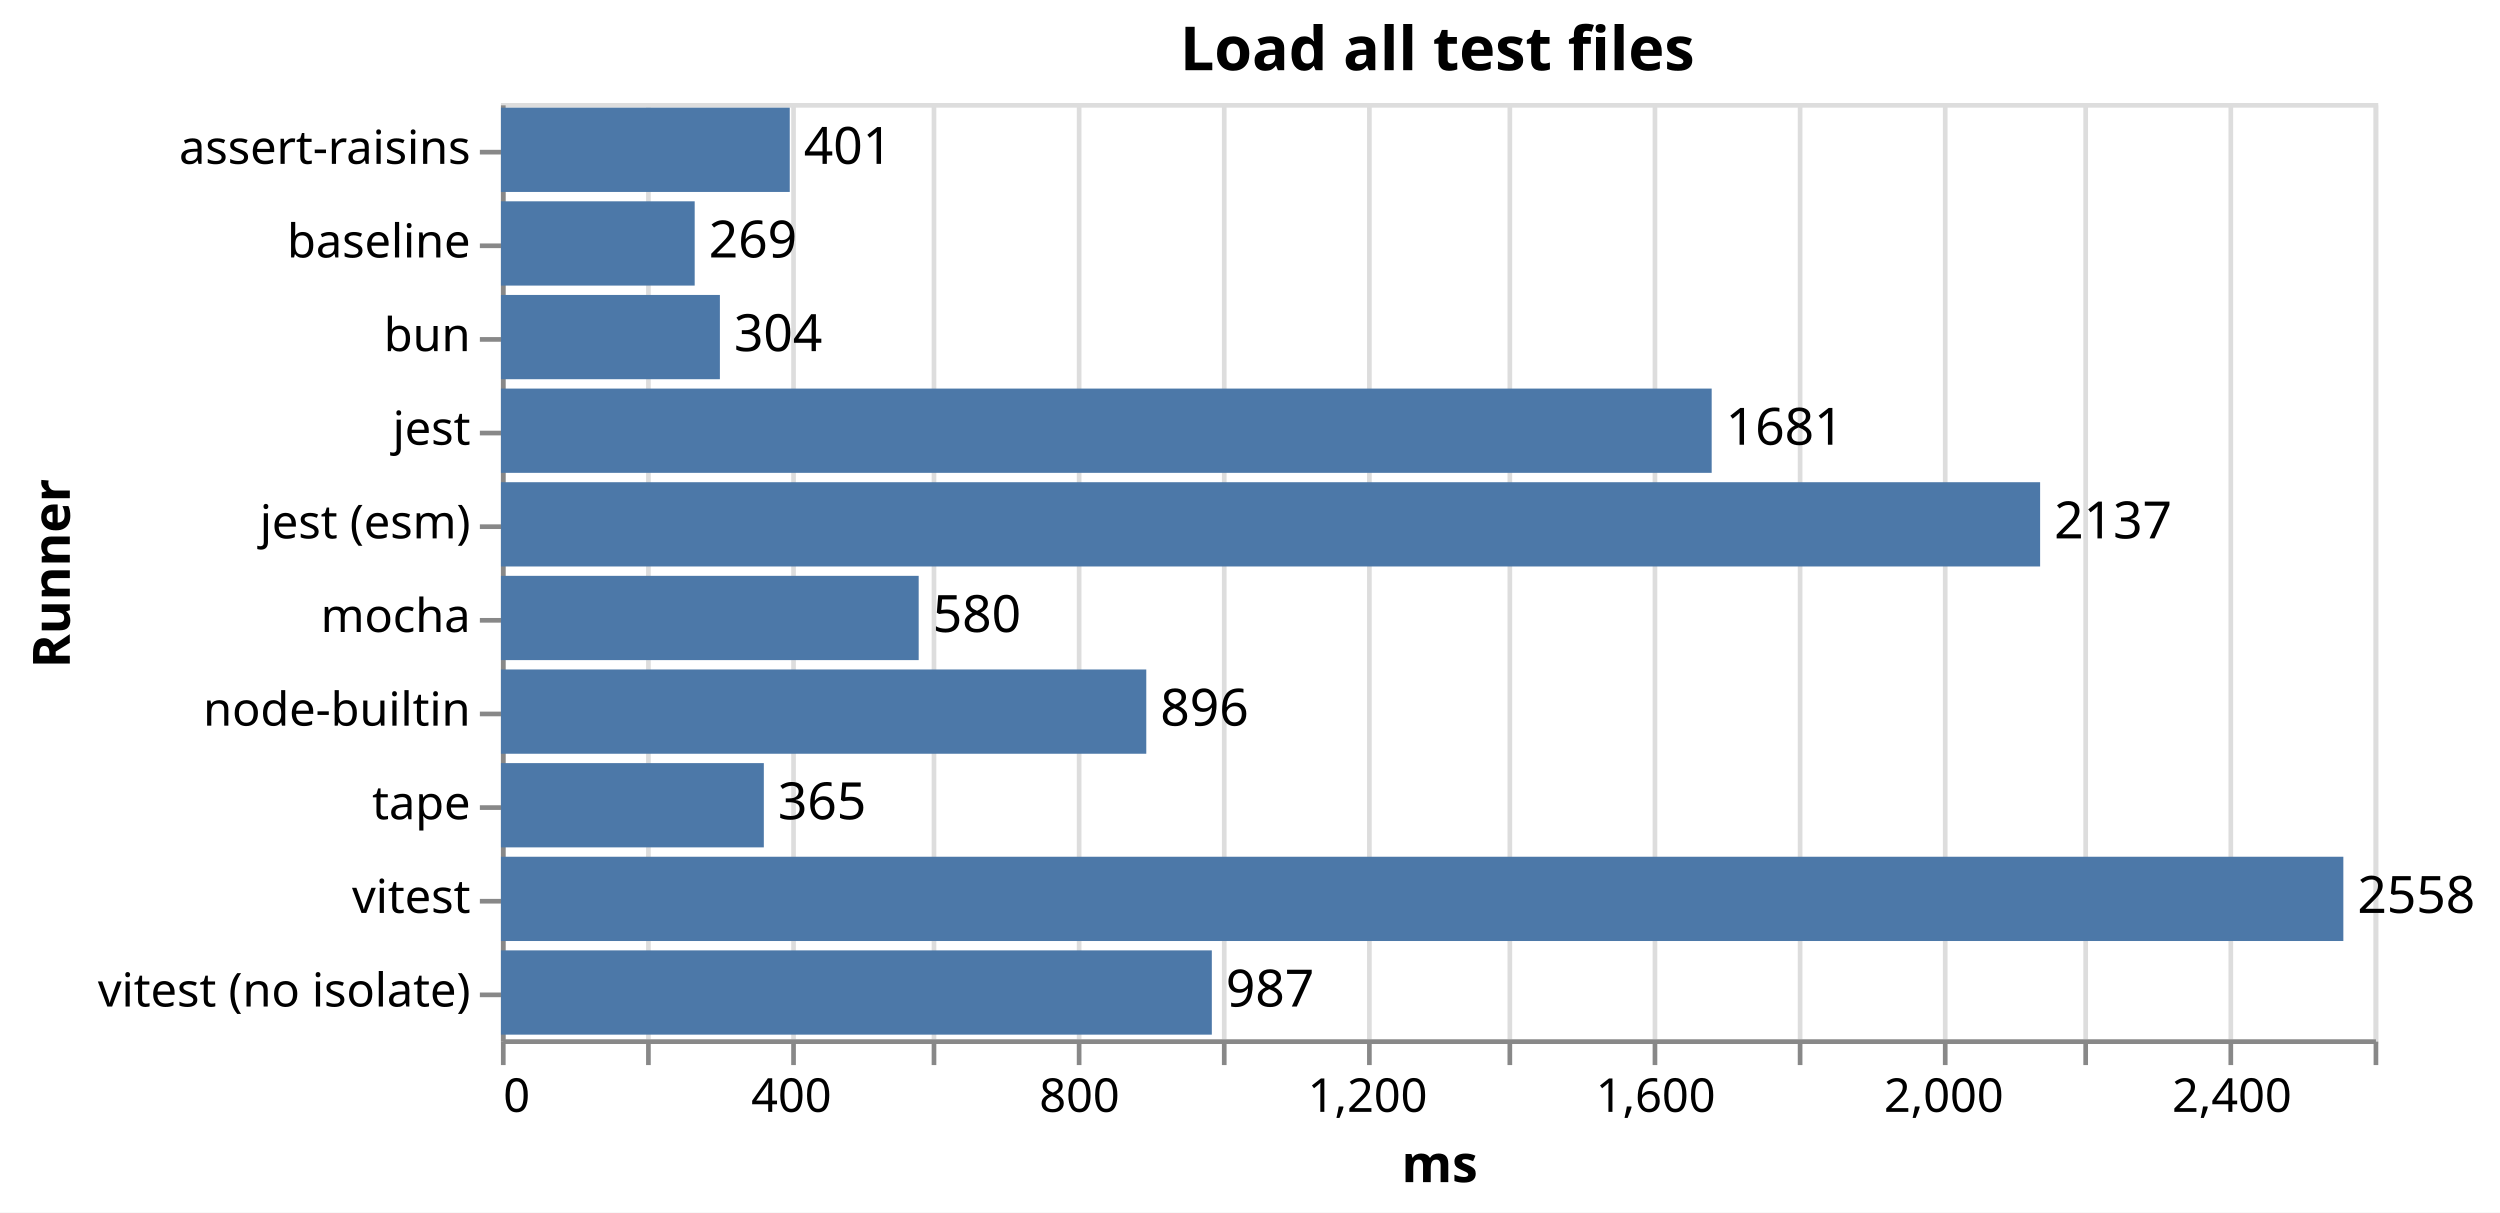
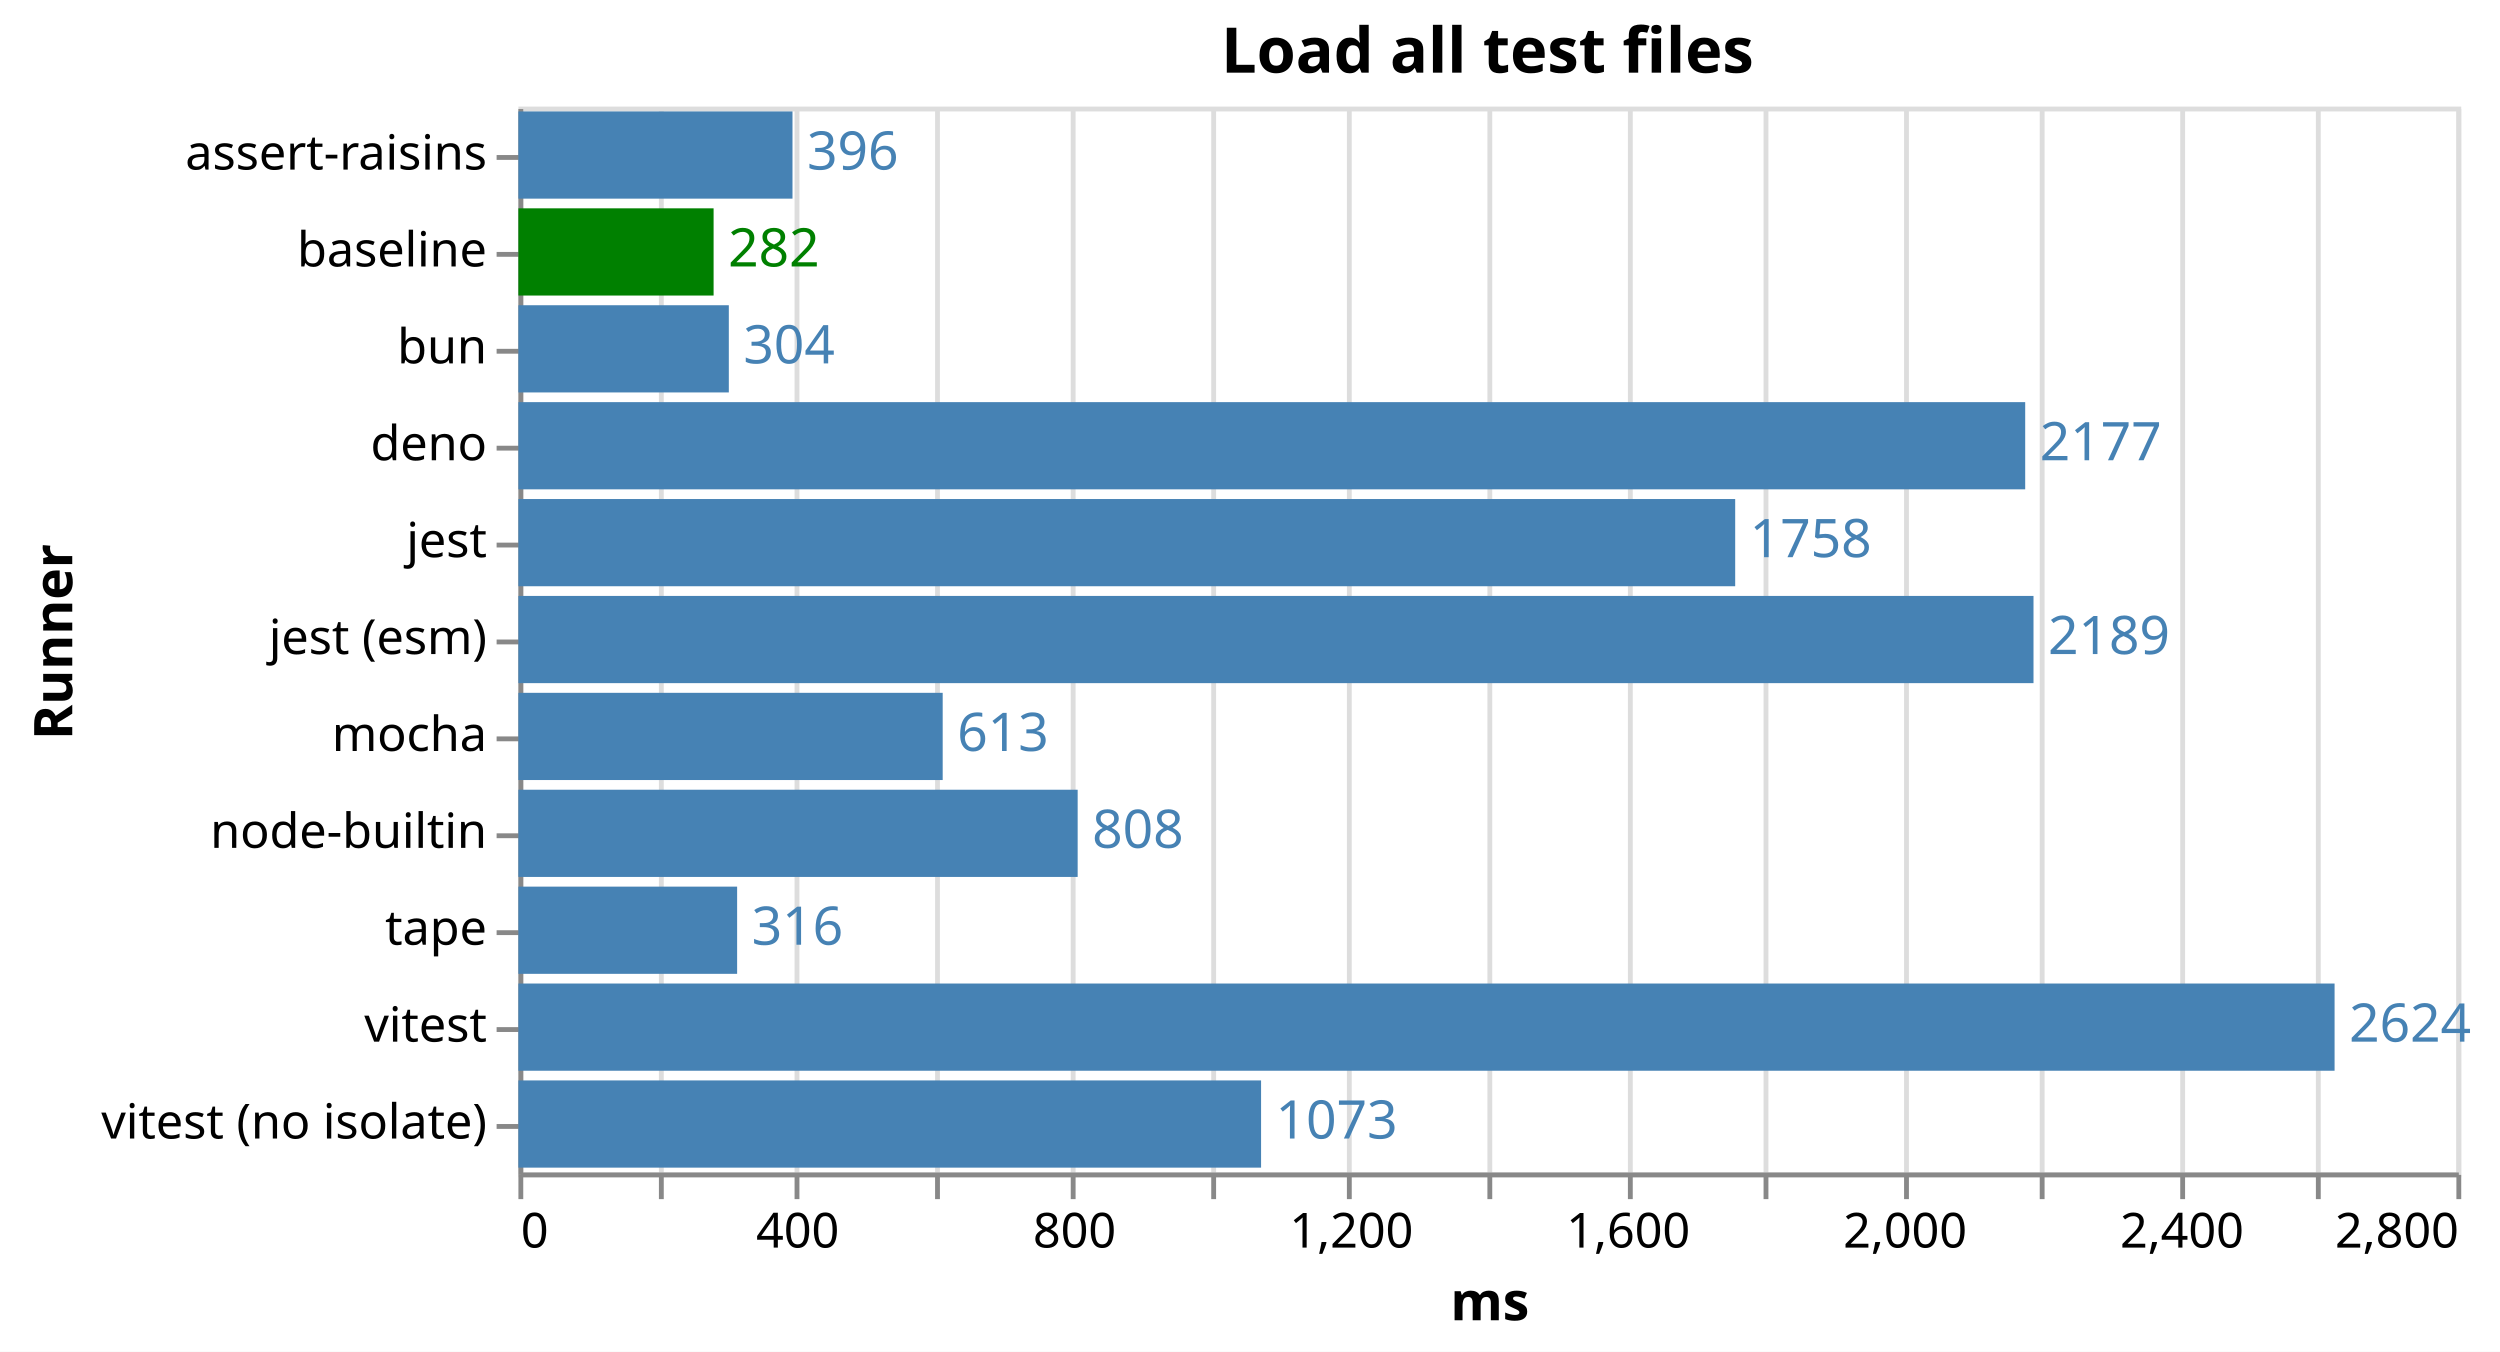
- <svg xmlns="http://www.w3.org/2000/svg" version="1.1" class="marks" width="534" height="259" viewBox="0 0 534 259">
-   <rect width="534" height="259" fill="white" />
+ <svg xmlns="http://www.w3.org/2000/svg" version="1.1" class="marks" width="516" height="279" viewBox="0 0 516 279">
+   <rect width="516" height="279" fill="white" />
  <g fill="none" stroke-miterlimit="10" transform="translate(107,22)">
    <g class="mark-group role-frame root" role="graphics-object" aria-roledescription="group mark container">
      <g transform="translate(0,0)">
-         <path class="background" aria-hidden="true" d="M0.5,0.5h400v200h-400Z" stroke="#ddd" />
+         <path class="background" aria-hidden="true" d="M0.5,0.5h400v220h-400Z" stroke="#ddd" />
        <g>
          <g class="mark-group role-axis" aria-hidden="true">
-             <g transform="translate(0.5,200.5)">
+             <g transform="translate(0.5,220.5)">
              <path class="background" aria-hidden="true" d="M0,0h0v0h0Z" pointer-events="none" />
              <g>
                <g class="mark-rule role-axis-grid" pointer-events="none">
-                   <line transform="translate(0,0)" x2="0" y2="-200" stroke="#ddd" stroke-width="1" opacity="1" />
-                   <line transform="translate(31,0)" x2="0" y2="-200" stroke="#ddd" stroke-width="1" opacity="1" />
-                   <line transform="translate(62,0)" x2="0" y2="-200" stroke="#ddd" stroke-width="1" opacity="1" />
-                   <line transform="translate(92,0)" x2="0" y2="-200" stroke="#ddd" stroke-width="1" opacity="1" />
-                   <line transform="translate(123,0)" x2="0" y2="-200" stroke="#ddd" stroke-width="1" opacity="1" />
-                   <line transform="translate(154,0)" x2="0" y2="-200" stroke="#ddd" stroke-width="1" opacity="1" />
-                   <line transform="translate(185,0)" x2="0" y2="-200" stroke="#ddd" stroke-width="1" opacity="1" />
-                   <line transform="translate(215,0)" x2="0" y2="-200" stroke="#ddd" stroke-width="1" opacity="1" />
-                   <line transform="translate(246,0)" x2="0" y2="-200" stroke="#ddd" stroke-width="1" opacity="1" />
-                   <line transform="translate(277,0)" x2="0" y2="-200" stroke="#ddd" stroke-width="1" opacity="1" />
-                   <line transform="translate(308,0)" x2="0" y2="-200" stroke="#ddd" stroke-width="1" opacity="1" />
-                   <line transform="translate(338,0)" x2="0" y2="-200" stroke="#ddd" stroke-width="1" opacity="1" />
-                   <line transform="translate(369,0)" x2="0" y2="-200" stroke="#ddd" stroke-width="1" opacity="1" />
-                   <line transform="translate(400,0)" x2="0" y2="-200" stroke="#ddd" stroke-width="1" opacity="1" />
+                   <line transform="translate(0,0)" x2="0" y2="-220" stroke="#ddd" stroke-width="1" opacity="1" />
+                   <line transform="translate(29,0)" x2="0" y2="-220" stroke="#ddd" stroke-width="1" opacity="1" />
+                   <line transform="translate(57,0)" x2="0" y2="-220" stroke="#ddd" stroke-width="1" opacity="1" />
+                   <line transform="translate(86,0)" x2="0" y2="-220" stroke="#ddd" stroke-width="1" opacity="1" />
+                   <line transform="translate(114,0)" x2="0" y2="-220" stroke="#ddd" stroke-width="1" opacity="1" />
+                   <line transform="translate(143,0)" x2="0" y2="-220" stroke="#ddd" stroke-width="1" opacity="1" />
+                   <line transform="translate(171,0)" x2="0" y2="-220" stroke="#ddd" stroke-width="1" opacity="1" />
+                   <line transform="translate(200,0)" x2="0" y2="-220" stroke="#ddd" stroke-width="1" opacity="1" />
+                   <line transform="translate(229,0)" x2="0" y2="-220" stroke="#ddd" stroke-width="1" opacity="1" />
+                   <line transform="translate(257,0)" x2="0" y2="-220" stroke="#ddd" stroke-width="1" opacity="1" />
+                   <line transform="translate(286,0)" x2="0" y2="-220" stroke="#ddd" stroke-width="1" opacity="1" />
+                   <line transform="translate(314,0)" x2="0" y2="-220" stroke="#ddd" stroke-width="1" opacity="1" />
+                   <line transform="translate(343,0)" x2="0" y2="-220" stroke="#ddd" stroke-width="1" opacity="1" />
+                   <line transform="translate(371,0)" x2="0" y2="-220" stroke="#ddd" stroke-width="1" opacity="1" />
+                   <line transform="translate(400,0)" x2="0" y2="-220" stroke="#ddd" stroke-width="1" opacity="1" />
                </g>
              </g>
              <path class="foreground" aria-hidden="true" d="" pointer-events="none" display="none" />
            </g>
          </g>
-           <g class="mark-group role-axis" role="graphics-symbol" aria-roledescription="axis" aria-label="X-axis titled 'ms' for a linear scale with values from 0 to 2,600">
-             <g transform="translate(0.5,200.5)">
+           <g class="mark-group role-axis" role="graphics-symbol" aria-roledescription="axis" aria-label="X-axis titled 'ms' for a linear scale with values from 0 to 2,800">
+             <g transform="translate(0.5,220.5)">
              <path class="background" aria-hidden="true" d="M0,0h0v0h0Z" pointer-events="none" />
              <g>
                <g class="mark-rule role-axis-tick" pointer-events="none">
                  <line transform="translate(0,0)" x2="0" y2="5" stroke="#888" stroke-width="1" opacity="1" />
-                   <line transform="translate(31,0)" x2="0" y2="5" stroke="#888" stroke-width="1" opacity="1" />
-                   <line transform="translate(62,0)" x2="0" y2="5" stroke="#888" stroke-width="1" opacity="1" />
-                   <line transform="translate(92,0)" x2="0" y2="5" stroke="#888" stroke-width="1" opacity="1" />
-                   <line transform="translate(123,0)" x2="0" y2="5" stroke="#888" stroke-width="1" opacity="1" />
-                   <line transform="translate(154,0)" x2="0" y2="5" stroke="#888" stroke-width="1" opacity="1" />
-                   <line transform="translate(185,0)" x2="0" y2="5" stroke="#888" stroke-width="1" opacity="1" />
-                   <line transform="translate(215,0)" x2="0" y2="5" stroke="#888" stroke-width="1" opacity="1" />
-                   <line transform="translate(246,0)" x2="0" y2="5" stroke="#888" stroke-width="1" opacity="1" />
-                   <line transform="translate(277,0)" x2="0" y2="5" stroke="#888" stroke-width="1" opacity="1" />
-                   <line transform="translate(308,0)" x2="0" y2="5" stroke="#888" stroke-width="1" opacity="1" />
-                   <line transform="translate(338,0)" x2="0" y2="5" stroke="#888" stroke-width="1" opacity="1" />
-                   <line transform="translate(369,0)" x2="0" y2="5" stroke="#888" stroke-width="1" opacity="1" />
+                   <line transform="translate(29,0)" x2="0" y2="5" stroke="#888" stroke-width="1" opacity="1" />
+                   <line transform="translate(57,0)" x2="0" y2="5" stroke="#888" stroke-width="1" opacity="1" />
+                   <line transform="translate(86,0)" x2="0" y2="5" stroke="#888" stroke-width="1" opacity="1" />
+                   <line transform="translate(114,0)" x2="0" y2="5" stroke="#888" stroke-width="1" opacity="1" />
+                   <line transform="translate(143,0)" x2="0" y2="5" stroke="#888" stroke-width="1" opacity="1" />
+                   <line transform="translate(171,0)" x2="0" y2="5" stroke="#888" stroke-width="1" opacity="1" />
+                   <line transform="translate(200,0)" x2="0" y2="5" stroke="#888" stroke-width="1" opacity="1" />
+                   <line transform="translate(229,0)" x2="0" y2="5" stroke="#888" stroke-width="1" opacity="1" />
+                   <line transform="translate(257,0)" x2="0" y2="5" stroke="#888" stroke-width="1" opacity="1" />
+                   <line transform="translate(286,0)" x2="0" y2="5" stroke="#888" stroke-width="1" opacity="1" />
+                   <line transform="translate(314,0)" x2="0" y2="5" stroke="#888" stroke-width="1" opacity="1" />
+                   <line transform="translate(343,0)" x2="0" y2="5" stroke="#888" stroke-width="1" opacity="1" />
+                   <line transform="translate(371,0)" x2="0" y2="5" stroke="#888" stroke-width="1" opacity="1" />
                  <line transform="translate(400,0)" x2="0" y2="5" stroke="#888" stroke-width="1" opacity="1" />
                </g>
                <g class="mark-text role-axis-label" pointer-events="none">
                  <text text-anchor="start" transform="translate(0,15)" font-family="sans-serif" font-size="10px" fill="#000" opacity="1">0</text>
-                   <text text-anchor="middle" transform="translate(30.76923,15)" font-family="sans-serif" font-size="10px" fill="#000" opacity="0">200</text>
-                   <text text-anchor="middle" transform="translate(61.53846,15)" font-family="sans-serif" font-size="10px" fill="#000" opacity="1">400</text>
-                   <text text-anchor="middle" transform="translate(92.30769,15)" font-family="sans-serif" font-size="10px" fill="#000" opacity="0">600</text>
-                   <text text-anchor="middle" transform="translate(123.0769,15)" font-family="sans-serif" font-size="10px" fill="#000" opacity="1">800</text>
-                   <text text-anchor="middle" transform="translate(153.8462,15)" font-family="sans-serif" font-size="10px" fill="#000" opacity="0">1,000</text>
-                   <text text-anchor="middle" transform="translate(184.6154,15)" font-family="sans-serif" font-size="10px" fill="#000" opacity="1">1,200</text>
-                   <text text-anchor="middle" transform="translate(215.3846,15)" font-family="sans-serif" font-size="10px" fill="#000" opacity="0">1,400</text>
-                   <text text-anchor="middle" transform="translate(246.1538,15)" font-family="sans-serif" font-size="10px" fill="#000" opacity="1">1,600</text>
-                   <text text-anchor="middle" transform="translate(276.9231,15)" font-family="sans-serif" font-size="10px" fill="#000" opacity="0">1,800</text>
-                   <text text-anchor="middle" transform="translate(307.6923,15)" font-family="sans-serif" font-size="10px" fill="#000" opacity="1">2,000</text>
-                   <text text-anchor="middle" transform="translate(338.4615,15)" font-family="sans-serif" font-size="10px" fill="#000" opacity="0">2,200</text>
-                   <text text-anchor="middle" transform="translate(369.2308,15)" font-family="sans-serif" font-size="10px" fill="#000" opacity="1">2,400</text>
-                   <text text-anchor="end" transform="translate(400,15)" font-family="sans-serif" font-size="10px" fill="#000" opacity="0">2,600</text>
+                   <text text-anchor="middle" transform="translate(28.57143,15)" font-family="sans-serif" font-size="10px" fill="#000" opacity="0">200</text>
+                   <text text-anchor="middle" transform="translate(57.14286,15)" font-family="sans-serif" font-size="10px" fill="#000" opacity="1">400</text>
+                   <text text-anchor="middle" transform="translate(85.71429,15)" font-family="sans-serif" font-size="10px" fill="#000" opacity="0">600</text>
+                   <text text-anchor="middle" transform="translate(114.2857,15)" font-family="sans-serif" font-size="10px" fill="#000" opacity="1">800</text>
+                   <text text-anchor="middle" transform="translate(142.8571,15)" font-family="sans-serif" font-size="10px" fill="#000" opacity="0">1,000</text>
+                   <text text-anchor="middle" transform="translate(171.4286,15)" font-family="sans-serif" font-size="10px" fill="#000" opacity="1">1,200</text>
+                   <text text-anchor="middle" transform="translate(200,15)" font-family="sans-serif" font-size="10px" fill="#000" opacity="0">1,400</text>
+                   <text text-anchor="middle" transform="translate(228.5714,15)" font-family="sans-serif" font-size="10px" fill="#000" opacity="1">1,600</text>
+                   <text text-anchor="middle" transform="translate(257.1429,15)" font-family="sans-serif" font-size="10px" fill="#000" opacity="0">1,800</text>
+                   <text text-anchor="middle" transform="translate(285.7143,15)" font-family="sans-serif" font-size="10px" fill="#000" opacity="1">2,000</text>
+                   <text text-anchor="middle" transform="translate(314.2857,15)" font-family="sans-serif" font-size="10px" fill="#000" opacity="0">2,200</text>
+                   <text text-anchor="middle" transform="translate(342.8571,15)" font-family="sans-serif" font-size="10px" fill="#000" opacity="1">2,400</text>
+                   <text text-anchor="middle" transform="translate(371.4286,15)" font-family="sans-serif" font-size="10px" fill="#000" opacity="0">2,600</text>
+                   <text text-anchor="end" transform="translate(400,15)" font-family="sans-serif" font-size="10px" fill="#000" opacity="1">2,800</text>
                </g>
                <g class="mark-rule role-axis-domain" pointer-events="none">
                  <line transform="translate(0,0)" x2="400" y2="0" stroke="#888" stroke-width="1" opacity="1" />
                </g>
                <g class="mark-text role-axis-title" pointer-events="none">
                  <text text-anchor="middle" transform="translate(200,30)" font-family="sans-serif" font-size="11px" font-weight="bold" fill="#000" opacity="1">ms</text>
                </g>
              </g>
              <path class="foreground" aria-hidden="true" d="" pointer-events="none" display="none" />
            </g>
          </g>
-           <g class="mark-group role-axis" role="graphics-symbol" aria-roledescription="axis" aria-label="Y-axis titled 'Runner' for a discrete scale with 10 values: assert-raisins, baseline, bun, jest, jest (esm), ending with vitest (no isolate)">
+           <g class="mark-group role-axis" role="graphics-symbol" aria-roledescription="axis" aria-label="Y-axis titled 'Runner' for a discrete scale with 11 values: assert-raisins, baseline, bun, deno, jest, ending with vitest (no isolate)">
            <g transform="translate(0.5,0.5)">
              <path class="background" aria-hidden="true" d="M0,0h0v0h0Z" pointer-events="none" />
              <g>
                <g class="mark-rule role-axis-tick" pointer-events="none">
                  <line transform="translate(0,10)" x2="-5" y2="0" stroke="#888" stroke-width="1" opacity="1" />
                  <line transform="translate(0,30)" x2="-5" y2="0" stroke="#888" stroke-width="1" opacity="1" />
                  <line transform="translate(0,50)" x2="-5" y2="0" stroke="#888" stroke-width="1" opacity="1" />
                  <line transform="translate(0,70)" x2="-5" y2="0" stroke="#888" stroke-width="1" opacity="1" />
                  <line transform="translate(0,90)" x2="-5" y2="0" stroke="#888" stroke-width="1" opacity="1" />
                  <line transform="translate(0,110)" x2="-5" y2="0" stroke="#888" stroke-width="1" opacity="1" />
                  <line transform="translate(0,130)" x2="-5" y2="0" stroke="#888" stroke-width="1" opacity="1" />
                  <line transform="translate(0,150)" x2="-5" y2="0" stroke="#888" stroke-width="1" opacity="1" />
                  <line transform="translate(0,170)" x2="-5" y2="0" stroke="#888" stroke-width="1" opacity="1" />
                  <line transform="translate(0,190)" x2="-5" y2="0" stroke="#888" stroke-width="1" opacity="1" />
+                   <line transform="translate(0,210)" x2="-5" y2="0" stroke="#888" stroke-width="1" opacity="1" />
                </g>
                <g class="mark-text role-axis-label" pointer-events="none">
                  <text text-anchor="end" transform="translate(-7,12.5)" font-family="sans-serif" font-size="10px" fill="#000" opacity="1">assert-raisins</text>
                  <text text-anchor="end" transform="translate(-7,32.5)" font-family="sans-serif" font-size="10px" fill="#000" opacity="1">baseline</text>
                  <text text-anchor="end" transform="translate(-7,52.5)" font-family="sans-serif" font-size="10px" fill="#000" opacity="1">bun</text>
-                   <text text-anchor="end" transform="translate(-7,72.5)" font-family="sans-serif" font-size="10px" fill="#000" opacity="1">jest</text>
-                   <text text-anchor="end" transform="translate(-7,92.5)" font-family="sans-serif" font-size="10px" fill="#000" opacity="1">jest (esm)</text>
-                   <text text-anchor="end" transform="translate(-7,112.5)" font-family="sans-serif" font-size="10px" fill="#000" opacity="1">mocha</text>
-                   <text text-anchor="end" transform="translate(-7,132.5)" font-family="sans-serif" font-size="10px" fill="#000" opacity="1">node-builtin</text>
-                   <text text-anchor="end" transform="translate(-7,152.5)" font-family="sans-serif" font-size="10px" fill="#000" opacity="1">tape</text>
-                   <text text-anchor="end" transform="translate(-7,172.5)" font-family="sans-serif" font-size="10px" fill="#000" opacity="1">vitest</text>
-                   <text text-anchor="end" transform="translate(-7,192.5)" font-family="sans-serif" font-size="10px" fill="#000" opacity="1">vitest (no isolate)</text>
+                   <text text-anchor="end" transform="translate(-7,72.5)" font-family="sans-serif" font-size="10px" fill="#000" opacity="1">deno</text>
+                   <text text-anchor="end" transform="translate(-7,92.5)" font-family="sans-serif" font-size="10px" fill="#000" opacity="1">jest</text>
+                   <text text-anchor="end" transform="translate(-7,112.5)" font-family="sans-serif" font-size="10px" fill="#000" opacity="1">jest (esm)</text>
+                   <text text-anchor="end" transform="translate(-7,132.5)" font-family="sans-serif" font-size="10px" fill="#000" opacity="1">mocha</text>
+                   <text text-anchor="end" transform="translate(-7,152.5)" font-family="sans-serif" font-size="10px" fill="#000" opacity="1">node-builtin</text>
+                   <text text-anchor="end" transform="translate(-7,172.5)" font-family="sans-serif" font-size="10px" fill="#000" opacity="1">tape</text>
+                   <text text-anchor="end" transform="translate(-7,192.5)" font-family="sans-serif" font-size="10px" fill="#000" opacity="1">vitest</text>
+                   <text text-anchor="end" transform="translate(-7,212.5)" font-family="sans-serif" font-size="10px" fill="#000" opacity="1">vitest (no isolate)</text>
                </g>
                <g class="mark-rule role-axis-domain" pointer-events="none">
-                   <line transform="translate(0,0)" x2="0" y2="200" stroke="#888" stroke-width="1" opacity="1" />
+                   <line transform="translate(0,0)" x2="0" y2="220" stroke="#888" stroke-width="1" opacity="1" />
                </g>
                <g class="mark-text role-axis-title" pointer-events="none">
-                   <text text-anchor="middle" transform="translate(-90.58789,100) rotate(-90) translate(0,-2)" font-family="sans-serif" font-size="11px" font-weight="bold" fill="#000" opacity="1">Runner</text>
+                   <text text-anchor="middle" transform="translate(-90.58789,110) rotate(-90) translate(0,-2)" font-family="sans-serif" font-size="11px" font-weight="bold" fill="#000" opacity="1">Runner</text>
                </g>
              </g>
              <path class="foreground" aria-hidden="true" d="" pointer-events="none" display="none" />
            </g>
          </g>
          <g class="mark-rect role-mark layer_0_marks" role="graphics-object" aria-roledescription="rect mark container">
-             <path aria-label="ms: 401; name: assert-raisins" role="graphics-symbol" aria-roledescription="bar" d="M0,1h61.692v18h-61.692Z" fill="#4c78a8" />
-             <path aria-label="ms: 269; name: baseline" role="graphics-symbol" aria-roledescription="bar" d="M0,21h41.385v18h-41.385Z" fill="#4c78a8" />
-             <path aria-label="ms: 304; name: bun" role="graphics-symbol" aria-roledescription="bar" d="M0,41h46.769v18h-46.769Z" fill="#4c78a8" />
-             <path aria-label="ms: 1681; name: jest" role="graphics-symbol" aria-roledescription="bar" d="M0,61h258.615v18h-258.615Z" fill="#4c78a8" />
-             <path aria-label="ms: 2137; name: jest (esm)" role="graphics-symbol" aria-roledescription="bar" d="M0,81h328.769v18h-328.769Z" fill="#4c78a8" />
-             <path aria-label="ms: 580; name: mocha" role="graphics-symbol" aria-roledescription="bar" d="M0,101h89.231v18h-89.231Z" fill="#4c78a8" />
-             <path aria-label="ms: 896; name: node-builtin" role="graphics-symbol" aria-roledescription="bar" d="M0,121h137.846v18h-137.846Z" fill="#4c78a8" />
-             <path aria-label="ms: 365; name: tape" role="graphics-symbol" aria-roledescription="bar" d="M0,141h56.154v18h-56.154Z" fill="#4c78a8" />
-             <path aria-label="ms: 2558; name: vitest" role="graphics-symbol" aria-roledescription="bar" d="M0,161h393.538v18h-393.538Z" fill="#4c78a8" />
-             <path aria-label="ms: 987; name: vitest (no isolate)" role="graphics-symbol" aria-roledescription="bar" d="M0,181h151.846v18h-151.846Z" fill="#4c78a8" />
+             <path aria-label="ms: 396; name: assert-raisins" role="graphics-symbol" aria-roledescription="bar" d="M0,1h56.571v18h-56.571Z" fill="steelblue" />
+             <path aria-label="ms: 282; name: baseline" role="graphics-symbol" aria-roledescription="bar" d="M0,21h40.286v18h-40.286Z" fill="green" />
+             <path aria-label="ms: 304; name: bun" role="graphics-symbol" aria-roledescription="bar" d="M0,41h43.429v18h-43.429Z" fill="steelblue" />
+             <path aria-label="ms: 2177; name: deno" role="graphics-symbol" aria-roledescription="bar" d="M0,61h311v18h-311Z" fill="steelblue" />
+             <path aria-label="ms: 1758; name: jest" role="graphics-symbol" aria-roledescription="bar" d="M0,81h251.143v18h-251.143Z" fill="steelblue" />
+             <path aria-label="ms: 2189; name: jest (esm)" role="graphics-symbol" aria-roledescription="bar" d="M0,101h312.714v18h-312.714Z" fill="steelblue" />
+             <path aria-label="ms: 613; name: mocha" role="graphics-symbol" aria-roledescription="bar" d="M0,121h87.571v18h-87.571Z" fill="steelblue" />
+             <path aria-label="ms: 808; name: node-builtin" role="graphics-symbol" aria-roledescription="bar" d="M0,141h115.429v18h-115.429Z" fill="steelblue" />
+             <path aria-label="ms: 316; name: tape" role="graphics-symbol" aria-roledescription="bar" d="M0,161h45.143v18h-45.143Z" fill="steelblue" />
+             <path aria-label="ms: 2624; name: vitest" role="graphics-symbol" aria-roledescription="bar" d="M0,181h374.857v18h-374.857Z" fill="steelblue" />
+             <path aria-label="ms: 1073; name: vitest (no isolate)" role="graphics-symbol" aria-roledescription="bar" d="M0,201h153.286v18h-153.286Z" fill="steelblue" />
          </g>
          <g class="mark-text role-mark layer_1_marks" role="graphics-object" aria-roledescription="text mark container">
-             <text aria-label="ms: 401; name: assert-raisins" role="graphics-symbol" aria-roledescription="text mark" text-anchor="start" transform="translate(64.69231,13)" font-family="sans-serif" font-size="11px" fill="black">401</text>
-             <text aria-label="ms: 269; name: baseline" role="graphics-symbol" aria-roledescription="text mark" text-anchor="start" transform="translate(44.38462,33)" font-family="sans-serif" font-size="11px" fill="black">269</text>
-             <text aria-label="ms: 304; name: bun" role="graphics-symbol" aria-roledescription="text mark" text-anchor="start" transform="translate(49.76923,53)" font-family="sans-serif" font-size="11px" fill="black">304</text>
-             <text aria-label="ms: 1681; name: jest" role="graphics-symbol" aria-roledescription="text mark" text-anchor="start" transform="translate(261.6154,73)" font-family="sans-serif" font-size="11px" fill="black">1681</text>
-             <text aria-label="ms: 2137; name: jest (esm)" role="graphics-symbol" aria-roledescription="text mark" text-anchor="start" transform="translate(331.7692,93)" font-family="sans-serif" font-size="11px" fill="black">2137</text>
-             <text aria-label="ms: 580; name: mocha" role="graphics-symbol" aria-roledescription="text mark" text-anchor="start" transform="translate(92.23077,113)" font-family="sans-serif" font-size="11px" fill="black">580</text>
-             <text aria-label="ms: 896; name: node-builtin" role="graphics-symbol" aria-roledescription="text mark" text-anchor="start" transform="translate(140.8462,133)" font-family="sans-serif" font-size="11px" fill="black">896</text>
-             <text aria-label="ms: 365; name: tape" role="graphics-symbol" aria-roledescription="text mark" text-anchor="start" transform="translate(59.15385,153)" font-family="sans-serif" font-size="11px" fill="black">365</text>
-             <text aria-label="ms: 2558; name: vitest" role="graphics-symbol" aria-roledescription="text mark" text-anchor="start" transform="translate(396.5385,173)" font-family="sans-serif" font-size="11px" fill="black">2558</text>
-             <text aria-label="ms: 987; name: vitest (no isolate)" role="graphics-symbol" aria-roledescription="text mark" text-anchor="start" transform="translate(154.8462,193)" font-family="sans-serif" font-size="11px" fill="black">987</text>
+             <text aria-label="ms: 396; name: assert-raisins" role="graphics-symbol" aria-roledescription="text mark" text-anchor="start" transform="translate(59.57143,13)" font-family="sans-serif" font-size="11px" fill="steelblue">396</text>
+             <text aria-label="ms: 282; name: baseline" role="graphics-symbol" aria-roledescription="text mark" text-anchor="start" transform="translate(43.28571,33)" font-family="sans-serif" font-size="11px" fill="green">282</text>
+             <text aria-label="ms: 304; name: bun" role="graphics-symbol" aria-roledescription="text mark" text-anchor="start" transform="translate(46.42857,53)" font-family="sans-serif" font-size="11px" fill="steelblue">304</text>
+             <text aria-label="ms: 2177; name: deno" role="graphics-symbol" aria-roledescription="text mark" text-anchor="start" transform="translate(314,73)" font-family="sans-serif" font-size="11px" fill="steelblue">2177</text>
+             <text aria-label="ms: 1758; name: jest" role="graphics-symbol" aria-roledescription="text mark" text-anchor="start" transform="translate(254.1429,93)" font-family="sans-serif" font-size="11px" fill="steelblue">1758</text>
+             <text aria-label="ms: 2189; name: jest (esm)" role="graphics-symbol" aria-roledescription="text mark" text-anchor="start" transform="translate(315.7143,113)" font-family="sans-serif" font-size="11px" fill="steelblue">2189</text>
+             <text aria-label="ms: 613; name: mocha" role="graphics-symbol" aria-roledescription="text mark" text-anchor="start" transform="translate(90.57143,133)" font-family="sans-serif" font-size="11px" fill="steelblue">613</text>
+             <text aria-label="ms: 808; name: node-builtin" role="graphics-symbol" aria-roledescription="text mark" text-anchor="start" transform="translate(118.4286,153)" font-family="sans-serif" font-size="11px" fill="steelblue">808</text>
+             <text aria-label="ms: 316; name: tape" role="graphics-symbol" aria-roledescription="text mark" text-anchor="start" transform="translate(48.14286,173)" font-family="sans-serif" font-size="11px" fill="steelblue">316</text>
+             <text aria-label="ms: 2624; name: vitest" role="graphics-symbol" aria-roledescription="text mark" text-anchor="start" transform="translate(377.8571,193)" font-family="sans-serif" font-size="11px" fill="steelblue">2624</text>
+             <text aria-label="ms: 1073; name: vitest (no isolate)" role="graphics-symbol" aria-roledescription="text mark" text-anchor="start" transform="translate(156.2857,213)" font-family="sans-serif" font-size="11px" fill="steelblue">1073</text>
          </g>
          <g class="mark-group role-title">
            <g transform="translate(200,-17)">
              <path class="background" aria-hidden="true" d="M0,0h0v0h0Z" pointer-events="none" />
              <g>
                <g class="mark-text role-title-text" role="graphics-symbol" aria-roledescription="title" aria-label="Title text 'Load all test files'" pointer-events="none">
                  <text text-anchor="middle" transform="translate(0,10)" font-family="sans-serif" font-size="13px" font-weight="bold" fill="#000" opacity="1">Load all test files</text>
                </g>
              </g>
              <path class="foreground" aria-hidden="true" d="" pointer-events="none" display="none" />
            </g>
          </g>
        </g>
        <path class="foreground" aria-hidden="true" d="" display="none" />
      </g>
    </g>
  </g>
</svg>
